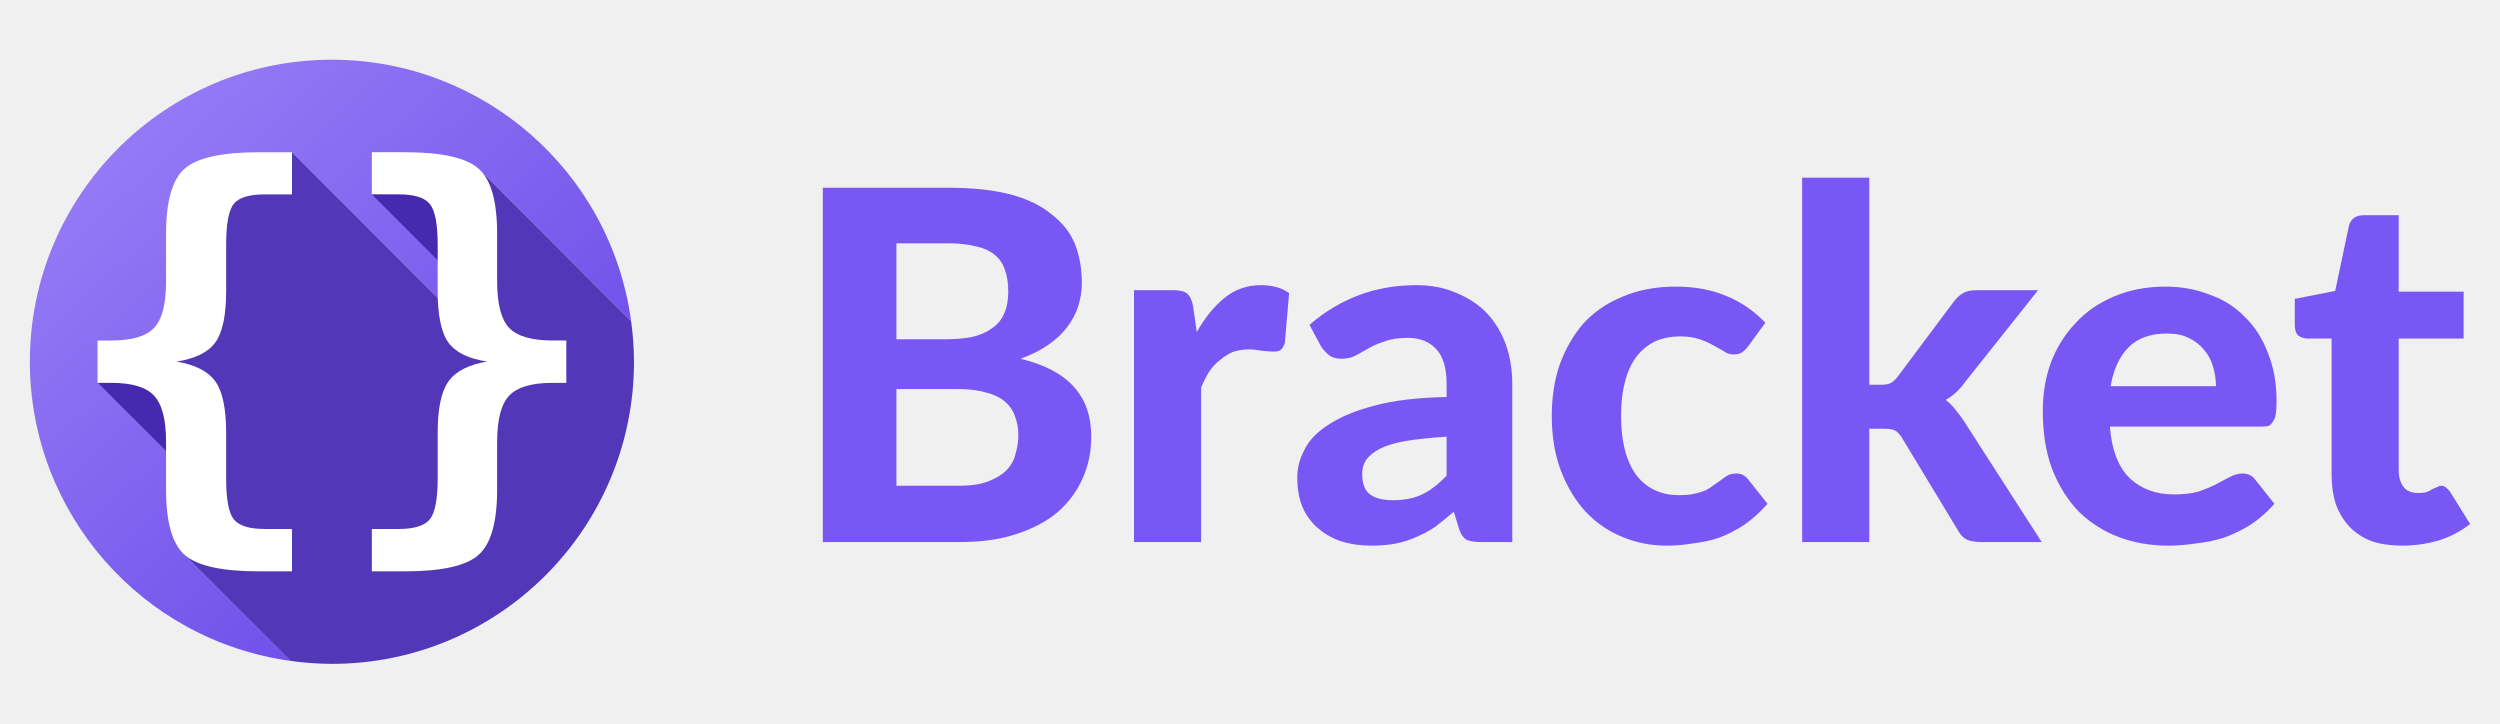
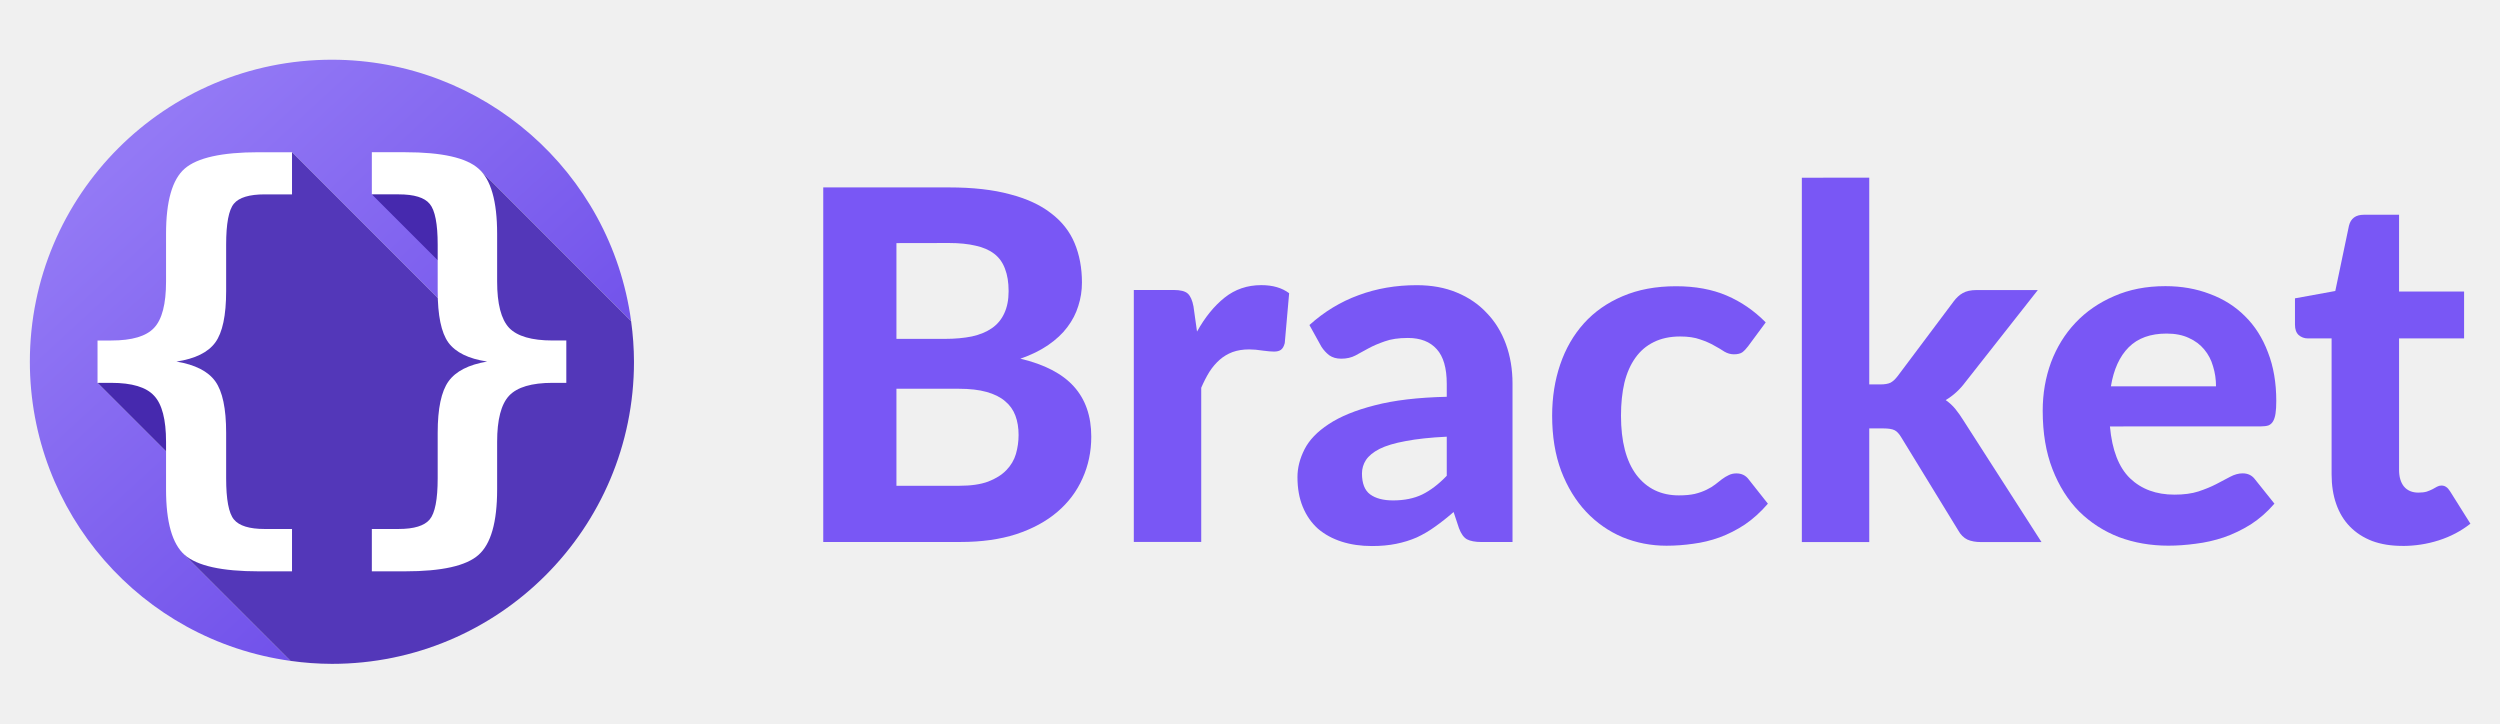
<svg xmlns="http://www.w3.org/2000/svg" xmlns:xlink="http://www.w3.org/1999/xlink" width="54.137mm" height="15.669mm" viewBox="0 0 54.137 15.669" version="1.1" id="svg5">
  <defs id="defs2">
    <linearGradient id="linearGradient37147">
      <stop style="stop-color:#6948e8;stop-opacity:1" offset="0" id="stop37143" />
      <stop style="stop-color:#9379f5;stop-opacity:1" offset="1" id="stop37145" />
    </linearGradient>
    <linearGradient xlink:href="#linearGradient37147" id="linearGradient37149-5" x1="197.953" y1="200.584" x2="42.395" y2="31.764" gradientUnits="userSpaceOnUse" gradientTransform="matrix(0.3159869,0,0,0.3159869,28.63709,74.67685)" />
  </defs>
  <g id="layer1" transform="translate(-81.66595,-131.7896)">
    <g id="g21630" transform="translate(4.315957)">
      <g id="g21643" transform="translate(1.067162)">
        <g id="g21836" transform="translate(1.368642)">
          <g id="g916" transform="translate(-0.6465222)">
-             <text xml:space="preserve" style="font-style:normal;font-weight:normal;font-size:10.583px;line-height:1.25;font-family:sans-serif;fill:#7957f5;fill-opacity:1;stroke:none;stroke-width:0.265;stroke-miterlimit:4;stroke-dasharray:none" x="92.581" y="143.526" id="text1989">
-               <tspan id="tspan1987" style="font-style:normal;font-variant:normal;font-weight:800;font-stretch:normal;font-size:10.583px;font-family:Lato;-inkscape-font-specification:'Lato, Ultra-Bold';font-variant-ligatures:normal;font-variant-caps:normal;font-variant-numeric:normal;font-variant-east-asian:normal;fill:#7957f5;fill-opacity:1;stroke-width:0.265;stroke-miterlimit:4;stroke-dasharray:none" x="92.581" y="143.526">Bracket</tspan>
-             </text>
+             <g aria-label="Bracket" id="text1989" style="font-size:10.583px;line-height:1.25;fill:#7957f5;stroke-width:0.265">
+               <path d="m 96.333,142.309 q 0.381,0 0.624,-0.09 0.249,-0.095 0.397,-0.249 0.148,-0.153 0.206,-0.349 0.058,-0.201 0.058,-0.413 0,-0.233 -0.069,-0.418 -0.069,-0.185 -0.222,-0.312 -0.153,-0.132 -0.402,-0.201 -0.243,-0.069 -0.603,-0.069 h -1.349 v 2.101 z m -1.36,-5.255 v 2.074 h 1.042 q 0.333,0 0.593,-0.053 0.259,-0.058 0.434,-0.18 0.175,-0.122 0.265,-0.318 0.095,-0.201 0.095,-0.482 0,-0.286 -0.079,-0.487 -0.074,-0.201 -0.233,-0.323 -0.159,-0.122 -0.402,-0.175 -0.243,-0.058 -0.577,-0.058 z m 1.138,-1.206 q 0.773,0 1.318,0.148 0.55,0.143 0.894,0.413 0.349,0.265 0.508,0.646 0.159,0.381 0.159,0.852 0,0.265 -0.079,0.508 -0.074,0.243 -0.238,0.46 -0.159,0.212 -0.413,0.386 -0.254,0.175 -0.603,0.296 0.783,0.185 1.159,0.603 0.376,0.418 0.376,1.085 0,0.487 -0.19,0.905 -0.185,0.418 -0.545,0.725 -0.36,0.307 -0.889,0.482 -0.524,0.169 -1.206,0.169 h -2.974 v -7.678 z" style="font-weight:800;font-family:Lato;-inkscape-font-specification:'Lato, Ultra-Bold'" id="path258" />
+               <path d="m 101.482,138.97 q 0.259,-0.466 0.598,-0.736 0.339,-0.27 0.794,-0.27 0.37,0 0.603,0.175 l -0.095,1.079 q -0.026,0.106 -0.085,0.148 -0.053,0.037 -0.148,0.037 -0.085,0 -0.243,-0.021 -0.159,-0.026 -0.296,-0.026 -0.201,0 -0.36,0.058 -0.153,0.058 -0.275,0.164 -0.122,0.106 -0.222,0.259 -0.095,0.153 -0.18,0.349 v 3.339 h -1.46 v -5.456 h 0.863 q 0.222,0 0.307,0.079 0.085,0.079 0.122,0.275 z" style="font-weight:800;font-family:Lato;-inkscape-font-specification:'Lato, Ultra-Bold'" id="path260" />
+               <path d="m 106.89,141.246 q -0.534,0.026 -0.889,0.095 -0.355,0.064 -0.566,0.169 -0.206,0.106 -0.296,0.243 -0.085,0.132 -0.085,0.291 0,0.318 0.175,0.45 0.18,0.132 0.497,0.132 0.365,0 0.63,-0.127 0.27,-0.132 0.534,-0.407 z m -2.974,-2.418 q 0.482,-0.434 1.064,-0.646 0.582,-0.217 1.259,-0.217 0.487,0 0.868,0.159 0.386,0.159 0.651,0.445 0.27,0.28 0.413,0.672 0.143,0.392 0.143,0.857 v 3.429 h -0.667 q -0.206,0 -0.318,-0.058 -0.106,-0.058 -0.175,-0.243 l -0.116,-0.349 q -0.206,0.18 -0.402,0.318 -0.191,0.138 -0.397,0.233 -0.206,0.09 -0.445,0.138 -0.233,0.048 -0.524,0.048 -0.36,0 -0.656,-0.095 -0.296,-0.095 -0.513,-0.28 -0.212,-0.191 -0.328,-0.471 -0.116,-0.28 -0.116,-0.646 0,-0.302 0.153,-0.603 0.153,-0.302 0.524,-0.545 0.376,-0.249 0.995,-0.407 0.624,-0.164 1.561,-0.185 v -0.28 q 0,-0.513 -0.217,-0.751 -0.217,-0.243 -0.624,-0.243 -0.302,0 -0.503,0.074 -0.201,0.069 -0.355,0.153 -0.148,0.079 -0.28,0.153 -0.132,0.069 -0.307,0.069 -0.153,0 -0.259,-0.074 -0.101,-0.079 -0.169,-0.185 z" style="font-weight:800;font-family:Lato;-inkscape-font-specification:'Lato, Ultra-Bold'" id="path262" />
+               <path d="m 113.415,139.288 q -0.064,0.085 -0.127,0.132 -0.064,0.042 -0.18,0.042 -0.106,0 -0.206,-0.058 -0.095,-0.064 -0.222,-0.132 -0.127,-0.074 -0.302,-0.132 -0.175,-0.064 -0.434,-0.064 -0.328,0 -0.572,0.122 -0.238,0.116 -0.397,0.339 -0.159,0.222 -0.238,0.54 -0.074,0.318 -0.074,0.714 0,0.836 0.333,1.281 0.339,0.445 0.921,0.445 0.201,0 0.344,-0.032 0.148,-0.037 0.254,-0.09 0.111,-0.053 0.191,-0.116 0.079,-0.064 0.148,-0.116 0.074,-0.053 0.143,-0.085 0.074,-0.037 0.164,-0.037 0.169,0 0.265,0.127 l 0.418,0.529 q -0.233,0.27 -0.497,0.45 -0.265,0.175 -0.55,0.28 -0.28,0.101 -0.571,0.138 -0.291,0.042 -0.577,0.042 -0.503,0 -0.953,-0.185 -0.45,-0.191 -0.788,-0.55 -0.339,-0.36 -0.54,-0.884 -0.196,-0.524 -0.196,-1.196 0,-0.598 0.175,-1.111 0.175,-0.513 0.513,-0.889 0.339,-0.376 0.836,-0.587 0.503,-0.217 1.159,-0.217 0.624,0 1.095,0.201 0.471,0.201 0.847,0.582 z" style="font-weight:800;font-family:Lato;-inkscape-font-specification:'Lato, Ultra-Bold'" id="path264" />
+               <path d="m 116.039,135.637 v 4.477 h 0.243 q 0.138,0 0.217,-0.037 0.079,-0.042 0.159,-0.148 l 1.206,-1.609 q 0.09,-0.122 0.201,-0.185 0.116,-0.064 0.291,-0.064 h 1.333 l -1.566,1.99 q -0.185,0.249 -0.429,0.392 0.122,0.085 0.212,0.196 0.09,0.111 0.175,0.249 l 1.688,2.63 h -1.312 q -0.169,0 -0.291,-0.053 -0.122,-0.058 -0.201,-0.201 l -1.228,-2.006 q -0.074,-0.127 -0.153,-0.164 -0.079,-0.037 -0.238,-0.037 h -0.307 v 2.461 h -1.46 v -7.89 z" style="font-weight:800;font-family:Lato;-inkscape-font-specification:'Lato, Ultra-Bold'" id="path266" />
+               <path d="m 123.548,140.156 q 0,-0.228 -0.064,-0.434 -0.058,-0.206 -0.191,-0.365 -0.132,-0.159 -0.333,-0.249 -0.201,-0.095 -0.482,-0.095 -0.524,0 -0.82,0.296 -0.296,0.296 -0.386,0.847 z m -2.297,0.868 q 0.069,0.767 0.434,1.122 0.37,0.355 0.963,0.355 0.302,0 0.519,-0.069 0.222,-0.074 0.386,-0.159 0.169,-0.09 0.302,-0.159 0.138,-0.074 0.27,-0.074 0.169,0 0.265,0.127 l 0.423,0.529 q -0.233,0.27 -0.513,0.45 -0.28,0.175 -0.582,0.28 -0.302,0.101 -0.609,0.138 -0.307,0.042 -0.593,0.042 -0.572,0 -1.069,-0.185 -0.492,-0.191 -0.863,-0.556 -0.365,-0.37 -0.577,-0.915 -0.212,-0.545 -0.212,-1.265 0,-0.556 0.18,-1.048 0.185,-0.492 0.529,-0.857 0.344,-0.365 0.836,-0.577 0.492,-0.217 1.111,-0.217 0.524,0 0.963,0.169 0.445,0.164 0.762,0.482 0.323,0.318 0.497,0.783 0.18,0.46 0.18,1.053 0,0.164 -0.016,0.27 -0.016,0.106 -0.053,0.169 -0.037,0.064 -0.101,0.09 -0.064,0.021 -0.164,0.021 z" style="font-weight:800;font-family:Lato;-inkscape-font-specification:'Lato, Ultra-Bold'" id="path268" />
+               <path d="m 127.586,143.611 q -0.37,0 -0.656,-0.106 -0.286,-0.111 -0.482,-0.312 -0.196,-0.201 -0.296,-0.487 -0.101,-0.286 -0.101,-0.646 v -2.942 h -0.513 q -0.116,0 -0.201,-0.074 -0.079,-0.074 -0.079,-0.222 v -0.572 l 0.873,-0.159 0.296,-1.413 q 0.058,-0.238 0.323,-0.238 h 0.762 v 1.662 h 1.408 v 1.016 h -1.408 v 2.847 q 0,0.228 0.106,0.36 0.111,0.132 0.312,0.132 0.106,0 0.18,-0.021 0.074,-0.026 0.127,-0.053 0.053,-0.032 0.095,-0.053 0.048,-0.026 0.095,-0.026 0.064,0 0.106,0.032 0.042,0.026 0.085,0.095 l 0.439,0.699 q -0.302,0.238 -0.683,0.36 -0.381,0.122 -0.788,0.122 z" style="font-weight:800;font-family:Lato;-inkscape-font-specification:'Lato, Ultra-Bold'" id="path270" />
+             </g>
            <g id="g21743" transform="matrix(0.1775054,0,0,0.1775054,71.124,119.8271)">
              <path id="path33666-9" style="fill:url(#linearGradient37149-5);fill-opacity:1;fill-rule:evenodd;stroke-width:0.316" d="M 65.488,74.677 A 36.851,36.851 0 0 0 28.637,111.528 36.851,36.851 0 0 0 60.435,148.016 l -13.091,-13.091 0.64,-19.357 -1.782,7.837 -9.307,-9.307 3.464,-2.458 7.625,3.929 -2.929,-5.221 6.112,-18.921 9.453,-5.464 25.546,25.546 -2.521,-23.285 18.343,18.343 A 36.851,36.851 0 0 0 65.488,74.677 Z" />
              <path id="path33606-9" style="fill:#5337b9;fill-opacity:1;fill-rule:evenodd;stroke-width:0.316" d="m 101.987,106.567 -18.343,-18.343 2.521,23.285 -25.546,-25.546 -9.453,5.464 -6.112,18.921 2.929,5.221 -0.64,19.357 13.091,13.091 a 36.851,36.851 0 0 0 5.053,0.363 36.851,36.851 0 0 0 36.851,-36.851 36.851,36.851 0 0 0 -0.352,-4.961 z" />
              <path id="path53-0" style="fill:#4629ae;fill-opacity:1;fill-rule:evenodd;stroke-width:0.316" d="m 40.358,111.639 -3.464,2.458 9.307,9.307 1.782,-7.837 z" />
              <path id="path33645-7" style="fill:#7755f5;fill-opacity:1;fill-rule:evenodd;stroke-width:0.316" d="m 75.411,89.433 -5.053,1.669 8.043,8.044 1.599,-5.465 z" />
              <path id="path33668-6" style="fill:#4629ae;fill-opacity:1;fill-rule:evenodd;stroke-width:0.316" d="m 75.411,89.433 4.589,4.249 -1.599,5.465 -8.043,-8.044 z" />
              <g aria-label="{}" id="text1281-3" style="font-size:46.391px;line-height:1.25;font-family:monospace;-inkscape-font-specification:monospace;fill:#ffffff;stroke-width:1.16" transform="matrix(1.194281,0,0,1.194281,-57.48383,-55.22246)">
                <path d="m 98.89,156.703 v 4.327 h -3.398 q -5.64,0 -7.566,-1.676 -1.903,-1.676 -1.903,-6.682 v -4.87 q 0,-3.42 -1.223,-4.712 -1.201,-1.314 -4.372,-1.314 h -1.404 v -4.326 h 1.404 q 3.171,0 4.372,-1.291 1.223,-1.291 1.223,-4.734 v -4.87 q 0,-5.006 1.903,-6.66 1.925,-1.676 7.566,-1.676 h 3.398 v 4.304 h -2.786 q -2.356,0 -3.149,0.951 -0.793,0.951 -0.793,4.191 v 4.734 q 0,3.738 -1.11,5.255 -1.11,1.518 -3.964,1.948 2.854,0.476 3.964,2.016 1.11,1.54 1.11,5.255 v 4.644 q 0,3.262 0.793,4.213 0.793,0.974 3.149,0.974 z" style="font-weight:bold;-inkscape-font-specification:'monospace, Bold'" id="path33435-7" />
                <path d="m 107.044,156.703 h 2.741 q 2.356,0 3.171,-0.974 0.815,-0.974 0.815,-4.213 v -4.644 q 0,-3.715 1.11,-5.255 1.11,-1.54 3.941,-2.016 -2.854,-0.43 -3.964,-1.948 -1.087,-1.518 -1.087,-5.255 v -4.734 q 0,-3.194 -0.815,-4.168 -0.793,-0.974 -3.171,-0.974 h -2.741 v -4.304 h 3.398 q 5.618,0 7.498,1.676 1.903,1.654 1.903,6.66 v 4.87 q 0,3.42 1.223,4.734 1.246,1.291 4.44,1.291 h 1.404 v 4.326 h -1.404 q -3.194,0 -4.44,1.314 -1.223,1.314 -1.223,4.712 v 4.87 q 0,5.006 -1.903,6.682 -1.88,1.676 -7.498,1.676 h -3.398 z" style="font-weight:bold;-inkscape-font-specification:'monospace, Bold'" id="path33437-6" />
              </g>
            </g>
          </g>
        </g>
      </g>
    </g>
  </g>
</svg>
